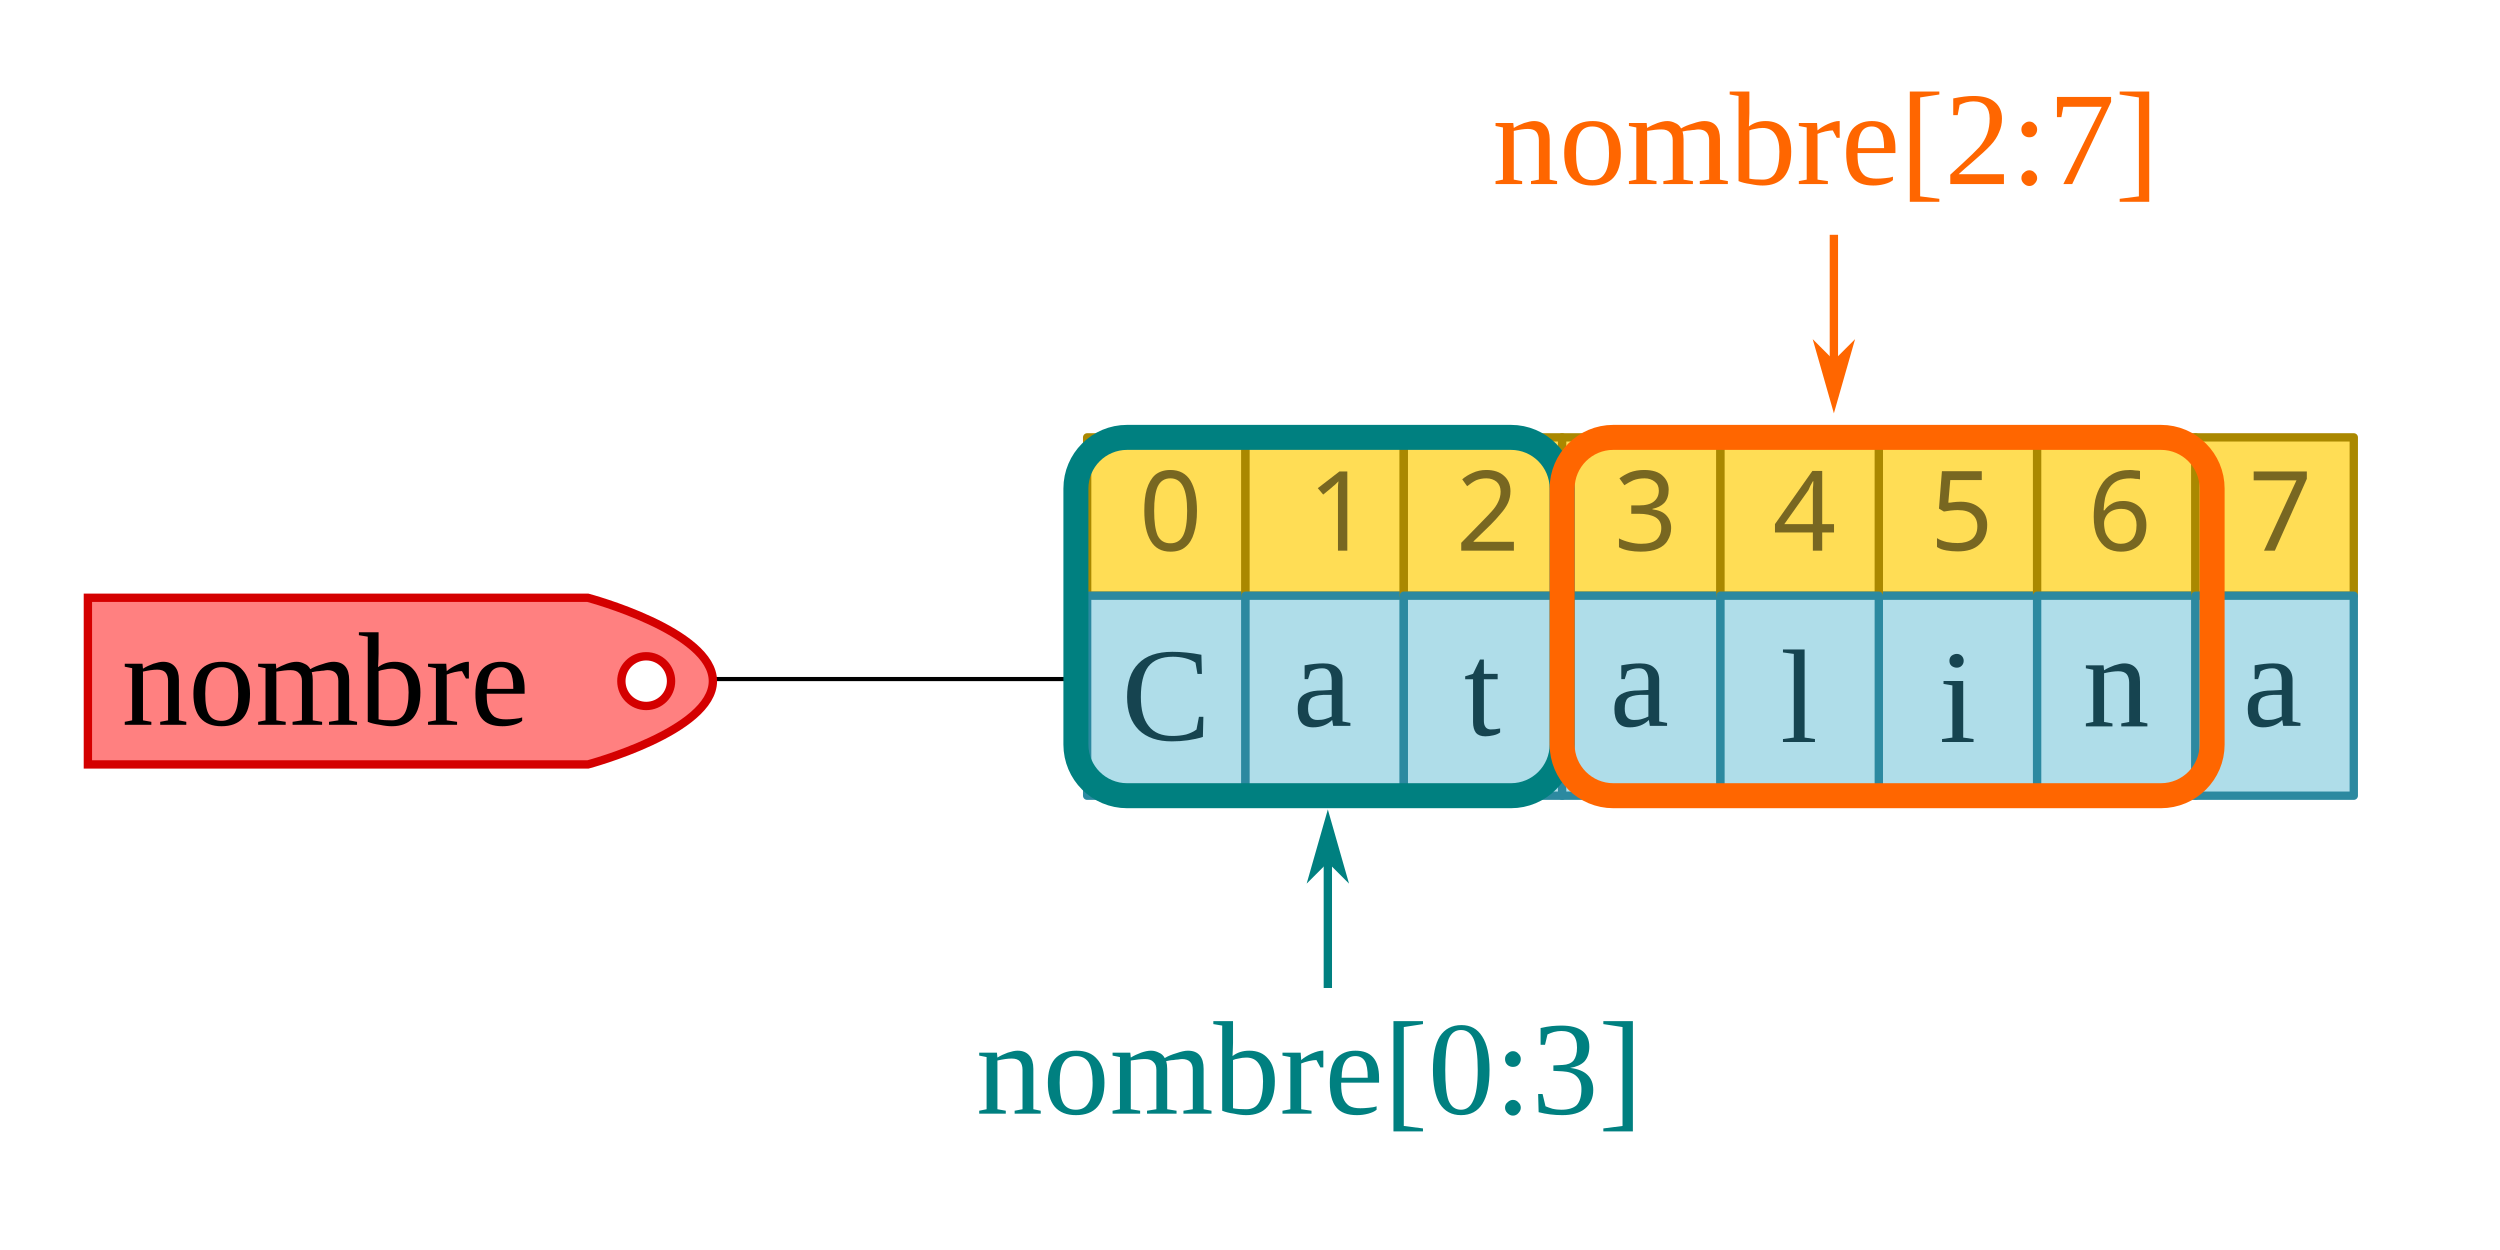
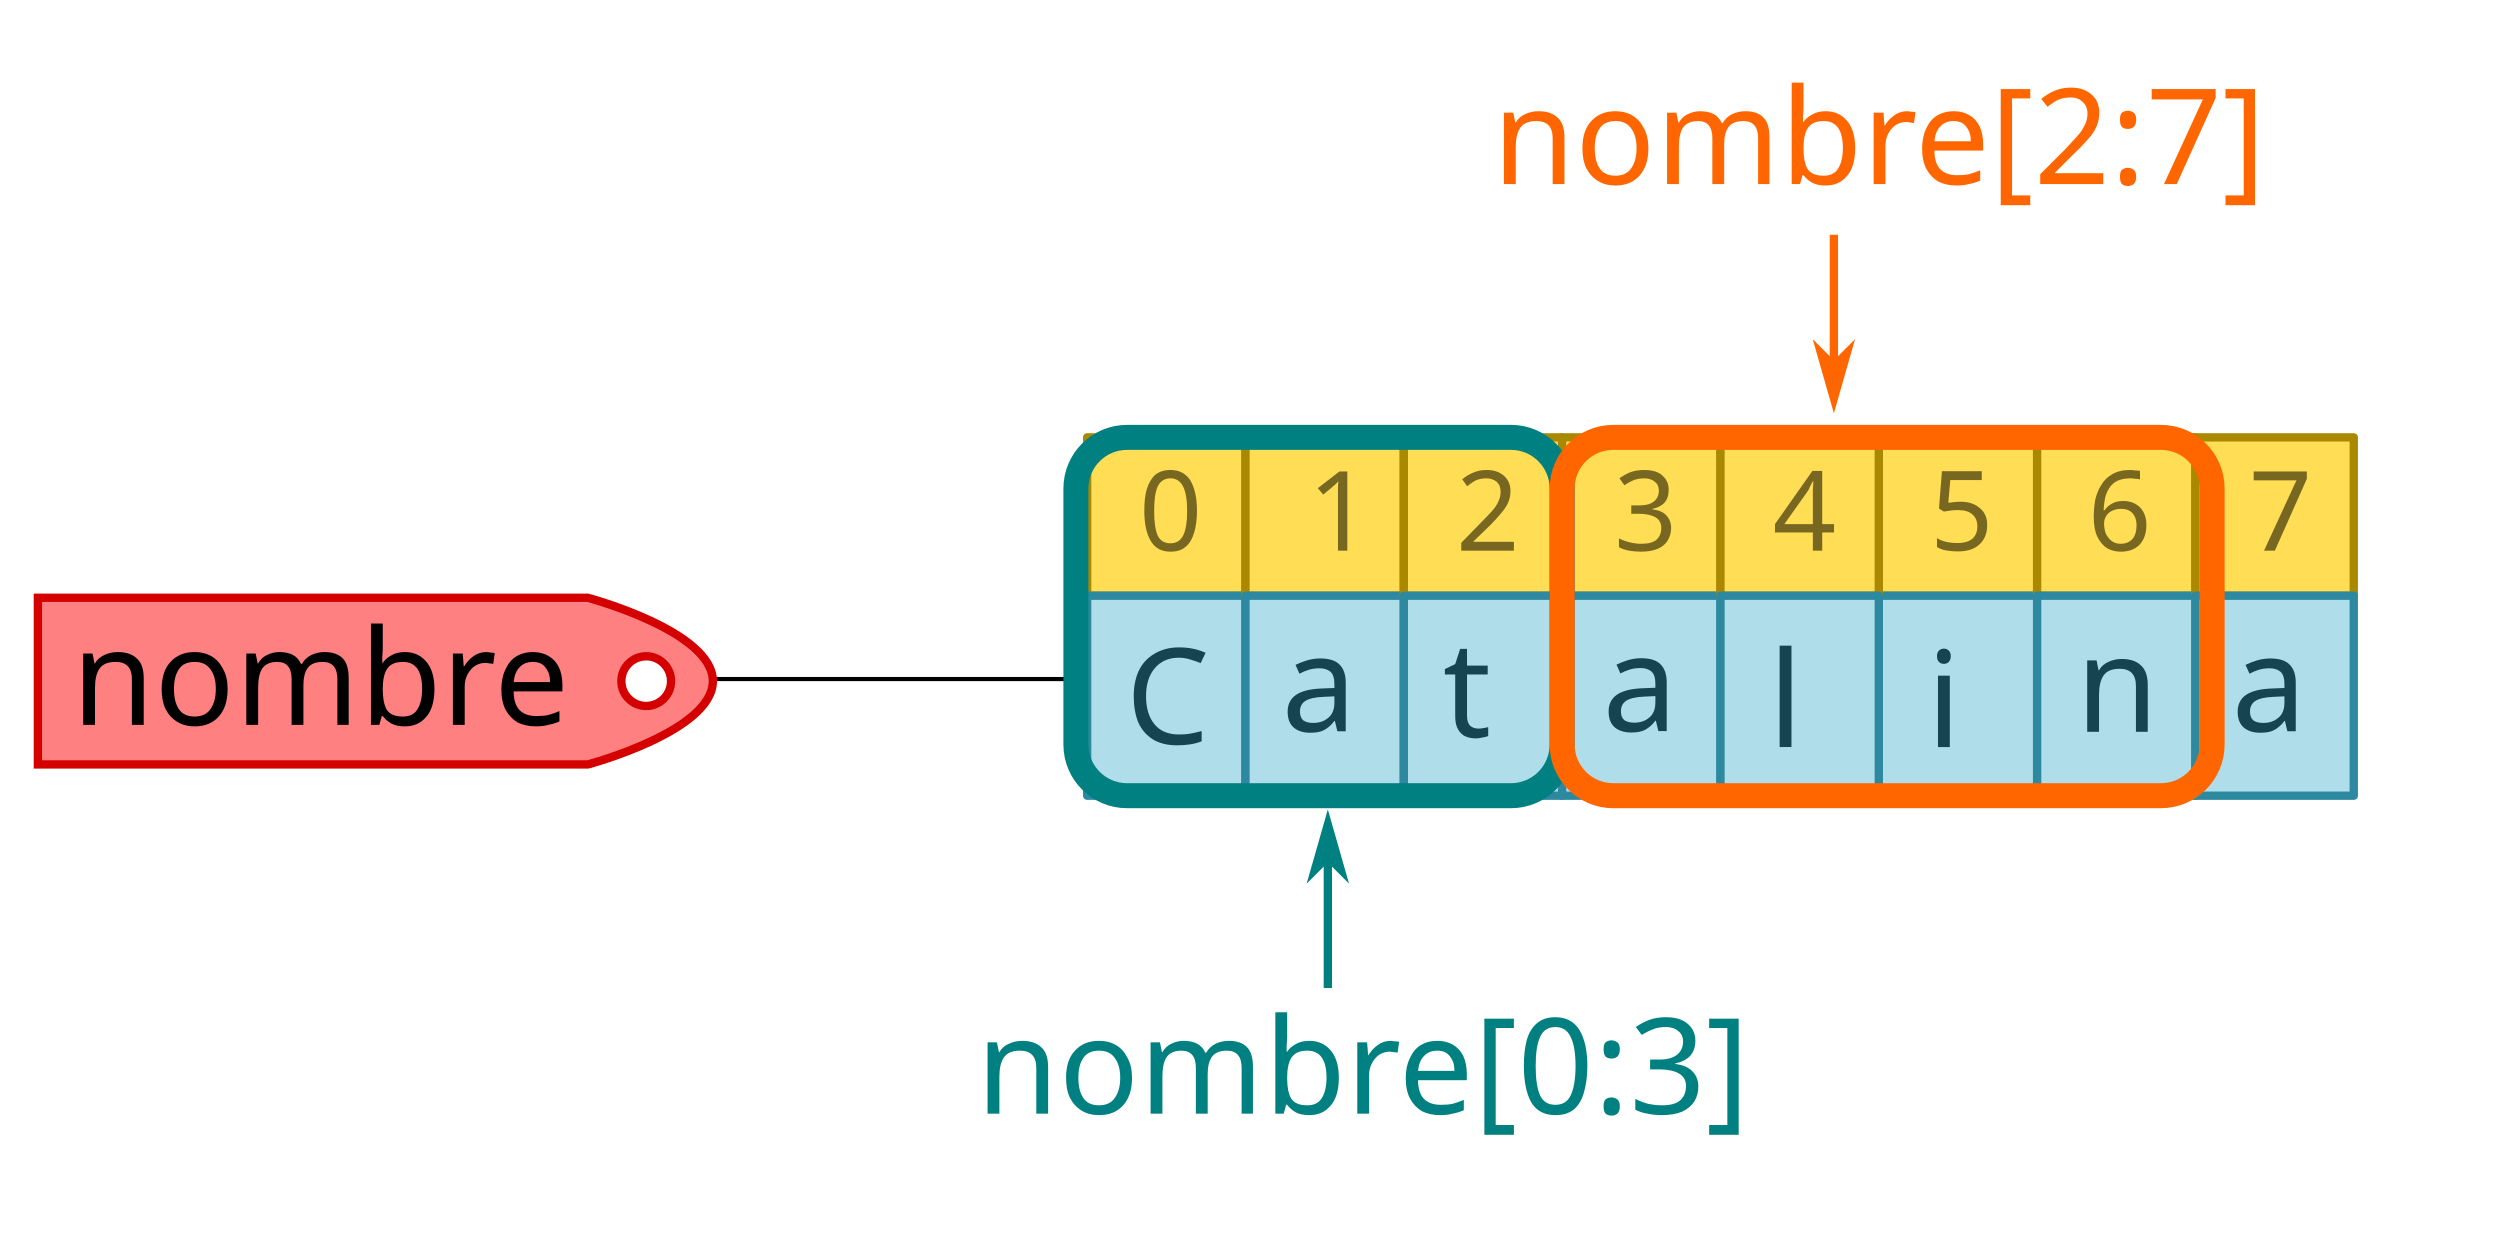
<svg xmlns="http://www.w3.org/2000/svg" id="svg8" version="1.1" viewBox="0 0 79.375 39.688" height="150" width="300">
  <defs id="defs2">
    <marker style="overflow:visible" id="Arrow1Mend" refX="0" refY="0" orient="auto">
      <path transform="matrix(-0.4,0,0,-0.4,-4,0)" style="fill:#ff6600;fill-opacity:1;fill-rule:evenodd;stroke:#ff6600;stroke-width:1pt;stroke-opacity:1" d="M 0,0 5,-5 -12.5,0 5,5 Z" id="path1136" />
    </marker>
    <marker style="overflow:visible" id="Arrow1Lstart" refX="0" refY="0" orient="auto">
      <path transform="matrix(0.8,0,0,0.8,10,0)" style="fill:#000000;fill-opacity:1;fill-rule:evenodd;stroke:#000000;stroke-width:1pt;stroke-opacity:1" d="M 0,0 5,-5 -12.5,0 5,5 Z" id="path1127" />
    </marker>
    <marker orient="auto" refY="0" refX="0" id="Arrow1Mend-0" style="overflow:visible">
      <path id="path1136-2" d="M 0,0 5,-5 -12.5,0 5,5 Z" style="fill:#008080;fill-opacity:1;fill-rule:evenodd;stroke:#008080;stroke-width:1pt;stroke-opacity:1" transform="matrix(-0.4,0,0,-0.4,-4,0)" />
    </marker>
  </defs>
  <g transform="translate(0,-106.5)" id="layer1">
    <flowRoot style="font-style:normal;font-variant:normal;font-weight:normal;font-stretch:normal;font-size:16px;line-height:1.25;font-family:'Times New Roman';-inkscape-font-specification:'Times New Roman, ';letter-spacing:0px;word-spacing:0px;fill:#000000;fill-opacity:1;stroke:none" id="flowRoot2076" xml:space="preserve">
      <flowRegion id="flowRegion2078">
        <rect y="352.304" x="143.442" height="139.401" width="983.889" id="rect2080" />
      </flowRegion>
      <flowPara id="flowPara2082" />
    </flowRoot>
    <flowRoot style="font-style:normal;font-variant:normal;font-weight:normal;font-stretch:normal;font-size:16px;line-height:1.25;font-family:'Times New Roman';-inkscape-font-specification:'Times New Roman, ';letter-spacing:0px;word-spacing:0px;fill:#000000;fill-opacity:1;stroke:none" id="flowRoot2133" xml:space="preserve">
      <flowRegion id="flowRegion2135">
        <rect y="370.487" x="381.838" height="218.193" width="533.361" id="rect2137" />
      </flowRegion>
      <flowPara id="flowPara2139" />
    </flowRoot>
    <g id="g612">
      <path id="path944-8-3" d="M 21.655,128.06 H 49.333" style="fill:none;stroke:#000000;stroke-width:0.132;stroke-linecap:butt;stroke-linejoin:miter;stroke-miterlimit:4;stroke-dasharray:none;stroke-opacity:1" />
-       <path d="m 2.79,125.48 v 5.292 h 15.875 c 0,0 3.969,-1.056 3.969,-2.646 -1e-6,-1.59 -3.969,-2.646 -3.969,-2.646 z m 17.717,1.857 c 0.003,-2e-5 0.006,-2e-5 0.01,0 0.436,1.4e-4 0.789,0.353 0.789,0.789 -1.34e-4,0.435 -0.353,0.788 -0.789,0.789 -0.436,1.6e-4 -0.789,-0.353 -0.789,-0.789 -1.82e-4,-0.432 0.347,-0.784 0.779,-0.789 z" style="fill:#ff8080;stroke:#d40000;stroke-width:0.265px;stroke-linecap:butt;stroke-linejoin:miter;stroke-opacity:1" id="path901-3" />
-       <text id="text907-8" y="129.512" x="3.868" style="font-size:4.233px;line-height:1.25;font-family:'Proxima Nova';-inkscape-font-specification:'Proxima Nova';letter-spacing:0px;word-spacing:0px;stroke-width:0.265" xml:space="preserve">
-         <tspan style="font-style:normal;font-variant:normal;font-weight:normal;font-stretch:normal;font-family:'Times New Roman';-inkscape-font-specification:'Times New Roman, ';stroke-width:0.265" y="129.512" x="3.868" id="tspan905-9">nombre</tspan>
+       <path d="m 1.202,125.48 v 5.292 h 17.462 c 0,0 3.969,-1.056 3.969,-2.646 -1e-6,-1.59 -3.969,-2.646 -3.969,-2.646 z m 19.305,1.857 c 0.003,-2e-5 0.006,-2e-5 0.01,0 0.436,1.4e-4 0.789,0.353 0.789,0.789 -1.34e-4,0.435 -0.353,0.788 -0.789,0.789 -0.436,1.6e-4 -0.789,-0.353 -0.789,-0.789 -1.82e-4,-0.432 0.347,-0.784 0.779,-0.789 z" style="fill:#ff8080;stroke:#d40000;stroke-width:0.265px;stroke-linecap:butt;stroke-linejoin:miter;stroke-opacity:1" id="path901-3" />
+       <text id="text907-8" y="129.512" x="2.281" style="font-size:4.233px;line-height:1.25;font-family:'Proxima Nova';-inkscape-font-specification:'Proxima Nova';letter-spacing:0px;word-spacing:0px;stroke-width:0.265" xml:space="preserve">
+         <tspan style="font-style:normal;font-variant:normal;font-weight:normal;font-stretch:normal;font-family:'Lucida Sans Typewriter';-inkscape-font-specification:'Lucida Sans Typewriter';stroke-width:0.265" y="129.512" x="2.281" id="tspan905-9">nombre</tspan>
      </text>
      <rect ry="0" y="120.387" x="34.517" height="5.027" width="5.027" id="rect861-12-2" style="fill:#ffdd55;stroke:#aa8800;stroke-width:0.265;stroke-linecap:round;stroke-linejoin:round;stroke-miterlimit:4;stroke-dasharray:none" />
      <rect style="fill:#afdde9;stroke:#2c89a0;stroke-width:0.265;stroke-linecap:round;stroke-linejoin:round;stroke-miterlimit:4;stroke-dasharray:none" id="rect861-12" width="5.027" height="6.35" x="34.517" y="125.414" ry="0" />
      <rect style="fill:#ffdd55;stroke:#aa8800;stroke-width:0.265;stroke-linecap:round;stroke-linejoin:round;stroke-miterlimit:4;stroke-dasharray:none" id="rect861-12-2-4" width="5.027" height="5.027" x="39.544" y="120.387" ry="0" />
      <rect ry="0" y="125.414" x="39.544" height="6.35" width="5.027" id="rect861-12-7" style="fill:#afdde9;stroke:#2c89a0;stroke-width:0.265;stroke-linecap:round;stroke-linejoin:round;stroke-miterlimit:4;stroke-dasharray:none" />
      <rect style="fill:#ffdd55;stroke:#aa8800;stroke-width:0.265;stroke-linecap:round;stroke-linejoin:round;stroke-miterlimit:4;stroke-dasharray:none" id="rect861-12-2-8" width="5.027" height="5.027" x="44.571" y="120.387" ry="0" />
      <rect ry="0" y="125.414" x="44.571" height="6.35" width="5.027" id="rect861-12-8" style="fill:#afdde9;stroke:#2c89a0;stroke-width:0.265;stroke-linecap:round;stroke-linejoin:round;stroke-miterlimit:4;stroke-dasharray:none" />
      <rect style="fill:#ffdd55;stroke:#aa8800;stroke-width:0.265;stroke-linecap:round;stroke-linejoin:round;stroke-miterlimit:4;stroke-dasharray:none" id="rect861-12-2-44" width="5.027" height="5.027" x="49.598" y="120.387" ry="0" />
      <rect ry="0" y="125.414" x="49.598" height="6.35" width="5.027" id="rect861-12-6" style="fill:#afdde9;stroke:#2c89a0;stroke-width:0.265;stroke-linecap:round;stroke-linejoin:round;stroke-miterlimit:4;stroke-dasharray:none" />
      <rect style="fill:#ffdd55;stroke:#aa8800;stroke-width:0.265;stroke-linecap:round;stroke-linejoin:round;stroke-miterlimit:4;stroke-dasharray:none" id="rect861-12-2-5" width="5.027" height="5.027" x="59.652" y="120.387" ry="0" />
      <rect ry="0" y="125.414" x="59.652" height="6.35" width="5.027" id="rect861-12-0" style="fill:#afdde9;stroke:#2c89a0;stroke-width:0.265;stroke-linecap:round;stroke-linejoin:round;stroke-miterlimit:4;stroke-dasharray:none" />
      <rect style="fill:#ffdd55;stroke:#aa8800;stroke-width:0.265;stroke-linecap:round;stroke-linejoin:round;stroke-miterlimit:4;stroke-dasharray:none" id="rect861-12-2-6" width="5.027" height="5.027" x="54.625" y="120.387" ry="0" />
      <rect ry="0" y="125.414" x="54.625" height="6.35" width="5.027" id="rect861-12-9" style="fill:#afdde9;stroke:#2c89a0;stroke-width:0.265;stroke-linecap:round;stroke-linejoin:round;stroke-miterlimit:4;stroke-dasharray:none" />
      <rect style="fill:#ffdd55;stroke:#aa8800;stroke-width:0.265;stroke-linecap:round;stroke-linejoin:round;stroke-miterlimit:4;stroke-dasharray:none" id="rect861-12-2-7" width="5.027" height="5.027" x="64.679" y="120.387" ry="0" />
      <rect ry="0" y="125.414" x="64.679" height="6.35" width="5.027" id="rect861-12-5" style="fill:#afdde9;stroke:#2c89a0;stroke-width:0.265;stroke-linecap:round;stroke-linejoin:round;stroke-miterlimit:4;stroke-dasharray:none" />
      <rect style="fill:#ffdd55;stroke:#aa8800;stroke-width:0.265;stroke-linecap:round;stroke-linejoin:round;stroke-miterlimit:4;stroke-dasharray:none" id="rect861-12-2-1" width="5.027" height="5.027" x="69.706" y="120.387" ry="0" />
      <rect ry="0" y="125.414" x="69.706" height="6.35" width="5.027" id="rect861-12-67" style="fill:#afdde9;stroke:#2c89a0;stroke-width:0.265;stroke-linecap:round;stroke-linejoin:round;stroke-miterlimit:4;stroke-dasharray:none" />
      <text id="text294" y="123.986" x="36.162" style="font-size:4.233px;line-height:1.25;font-family:'Times New Roman';-inkscape-font-specification:'Times New Roman, ';letter-spacing:0px;word-spacing:0px;fill:#786721;stroke-width:0.265" xml:space="preserve">
        <tspan style="font-style:normal;font-variant:normal;font-weight:normal;font-stretch:normal;font-size:3.528px;font-family:'Solid Edge ANSI';-inkscape-font-specification:'Solid Edge ANSI';fill:#786721;stroke-width:0.265" y="123.986" x="36.162" id="tspan292">0</tspan>
      </text>
-       <text xml:space="preserve" style="font-size:4.233px;line-height:1.25;font-family:'Times New Roman';-inkscape-font-specification:'Times New Roman, ';letter-spacing:0px;word-spacing:0px;fill:#164450;stroke-width:0.265" x="35.615" y="129.99" id="text330">
-         <tspan id="tspan328" x="35.615" y="129.99" style="fill:#164450;stroke-width:0.265">C</tspan>
+       <text xml:space="preserve" style="font-size:4.233px;line-height:1.25;font-family:'Times New Roman';-inkscape-font-specification:'Times New Roman, ';letter-spacing:0px;word-spacing:0px;fill:#164450;stroke-width:0.265" x="35.731" y="130.118" id="text330">
+         <tspan id="tspan328" x="35.731" y="130.118" style="font-style:normal;font-variant:normal;font-weight:normal;font-stretch:normal;font-family:'Lucida Sans Typewriter';-inkscape-font-specification:'Lucida Sans Typewriter';fill:#164450;stroke-width:0.265">C</tspan>
      </text>
-       <text xml:space="preserve" style="font-size:4.233px;line-height:1.25;font-family:'Times New Roman';-inkscape-font-specification:'Times New Roman, ';letter-spacing:0px;word-spacing:0px;fill:#164450;stroke-width:0.265" x="41.047" y="129.544" id="text413">
-         <tspan id="tspan411" x="41.047" y="129.544" style="fill:#164450;stroke-width:0.265">a</tspan>
+       <text xml:space="preserve" style="font-size:4.233px;line-height:1.25;font-family:'Times New Roman';-inkscape-font-specification:'Times New Roman, ';letter-spacing:0px;word-spacing:0px;fill:#164450;stroke-width:0.265" x="40.695" y="129.716" id="text413">
+         <tspan id="tspan411" x="40.695" y="129.716" style="font-style:normal;font-variant:normal;font-weight:normal;font-stretch:normal;font-family:'Lucida Sans Typewriter';-inkscape-font-specification:'Lucida Sans Typewriter';fill:#164450;stroke-width:0.265">a</tspan>
      </text>
-       <text xml:space="preserve" style="font-size:4.233px;line-height:1.25;font-family:'Times New Roman';-inkscape-font-specification:'Times New Roman, ';letter-spacing:0px;word-spacing:0px;fill:#164450;stroke-width:0.265" x="46.473" y="129.831" id="text417">
-         <tspan id="tspan415" x="46.473" y="129.831" style="fill:#164450;stroke-width:0.265">t</tspan>
+       <text xml:space="preserve" style="font-size:4.233px;line-height:1.25;font-family:'Times New Roman';-inkscape-font-specification:'Times New Roman, ';letter-spacing:0px;word-spacing:0px;fill:#164450;stroke-width:0.265" x="45.811" y="129.901" id="text417">
+         <tspan id="tspan415" x="45.811" y="129.901" style="font-style:normal;font-variant:normal;font-weight:normal;font-stretch:normal;font-family:'Lucida Sans Typewriter';-inkscape-font-specification:'Lucida Sans Typewriter';fill:#164450;stroke-width:0.265">t</tspan>
      </text>
-       <text xml:space="preserve" style="font-size:4.233px;line-height:1.25;font-family:'Times New Roman';-inkscape-font-specification:'Times New Roman, ';letter-spacing:0px;word-spacing:0px;fill:#164450;stroke-width:0.265" x="51.101" y="129.544" id="text421">
-         <tspan id="tspan419" x="51.101" y="129.544" style="fill:#164450;stroke-width:0.265">a</tspan>
+       <text xml:space="preserve" style="font-size:4.233px;line-height:1.25;font-family:'Times New Roman';-inkscape-font-specification:'Times New Roman, ';letter-spacing:0px;word-spacing:0px;fill:#164450;stroke-width:0.265" x="50.888" y="129.71" id="text421">
+         <tspan id="tspan419" x="50.888" y="129.71" style="font-style:normal;font-variant:normal;font-weight:normal;font-stretch:normal;font-family:'Lucida Sans Unicode';-inkscape-font-specification:'Lucida Sans Unicode';fill:#164450;stroke-width:0.265">a</tspan>
      </text>
-       <text xml:space="preserve" style="font-size:4.233px;line-height:1.25;font-family:'Times New Roman';-inkscape-font-specification:'Times New Roman, ';letter-spacing:0px;word-spacing:0px;fill:#164450;stroke-width:0.265" x="56.531" y="130.058" id="text425">
-         <tspan id="tspan423" x="56.531" y="130.058" style="fill:#164450;stroke-width:0.265">l</tspan>
+       <text xml:space="preserve" style="font-size:4.233px;line-height:1.25;font-family:'Times New Roman';-inkscape-font-specification:'Times New Roman, ';letter-spacing:0px;word-spacing:0px;fill:#164450;stroke-width:0.265" x="56.143" y="130.221" id="text425">
+         <tspan id="tspan423" x="56.143" y="130.221" style="font-style:normal;font-variant:normal;font-weight:normal;font-stretch:normal;font-family:'Lucida Sans Typewriter';-inkscape-font-specification:'Lucida Sans Typewriter';fill:#164450;stroke-width:0.265">l</tspan>
      </text>
-       <text xml:space="preserve" style="font-size:4.233px;line-height:1.25;font-family:'Times New Roman';-inkscape-font-specification:'Times New Roman, ';letter-spacing:0px;word-spacing:0px;fill:#164450;stroke-width:0.265" x="61.567" y="130.058" id="text429">
-         <tspan id="tspan427" x="61.567" y="130.058" style="fill:#164450;stroke-width:0.265">i</tspan>
+       <text xml:space="preserve" style="font-size:4.233px;line-height:1.25;font-family:'Times New Roman';-inkscape-font-specification:'Times New Roman, ';letter-spacing:0px;word-spacing:0px;fill:#164450;stroke-width:0.265" x="61.17" y="130.221" id="text429">
+         <tspan id="tspan427" x="61.17" y="130.221" style="font-style:normal;font-variant:normal;font-weight:normal;font-stretch:normal;font-family:'Lucida Sans Typewriter';-inkscape-font-specification:'Lucida Sans Typewriter';fill:#164450;stroke-width:0.265">i</tspan>
      </text>
-       <text xml:space="preserve" style="font-size:4.233px;line-height:1.25;font-family:'Times New Roman';-inkscape-font-specification:'Times New Roman, ';letter-spacing:0px;word-spacing:0px;fill:#164450;stroke-width:0.265" x="66.131" y="129.563" id="text433">
-         <tspan id="tspan431" x="66.131" y="129.563" style="fill:#164450;stroke-width:0.265">n</tspan>
+       <text xml:space="preserve" style="font-size:4.233px;line-height:1.25;font-family:'Times New Roman';-inkscape-font-specification:'Times New Roman, ';letter-spacing:0px;word-spacing:0px;fill:#164450;stroke-width:0.265" x="65.911" y="129.736" id="text433">
+         <tspan id="tspan431" x="65.911" y="129.736" style="font-style:normal;font-variant:normal;font-weight:normal;font-stretch:normal;font-family:'Lucida Sans Typewriter';-inkscape-font-specification:'Lucida Sans Typewriter';fill:#164450;stroke-width:0.265">n</tspan>
      </text>
-       <text xml:space="preserve" style="font-size:4.233px;line-height:1.25;font-family:'Times New Roman';-inkscape-font-specification:'Times New Roman, ';letter-spacing:0px;word-spacing:0px;fill:#164450;stroke-width:0.265" x="71.209" y="129.544" id="text437">
-         <tspan id="tspan435" x="71.209" y="129.544" style="fill:#164450;stroke-width:0.265">a</tspan>
+       <text xml:space="preserve" style="font-size:4.233px;line-height:1.25;font-family:'Times New Roman';-inkscape-font-specification:'Times New Roman, ';letter-spacing:0px;word-spacing:0px;fill:#164450;stroke-width:0.265" x="70.858" y="129.716" id="text437">
+         <tspan id="tspan435" x="70.858" y="129.716" style="font-style:normal;font-variant:normal;font-weight:normal;font-stretch:normal;font-family:'Lucida Sans Typewriter';-inkscape-font-specification:'Lucida Sans Typewriter';fill:#164450;stroke-width:0.265">a</tspan>
      </text>
      <text xml:space="preserve" style="font-size:3.528px;line-height:1.25;font-family:'Solid Edge ANSI';-inkscape-font-specification:'Solid Edge ANSI';letter-spacing:0px;word-spacing:0px;fill:#786721;stroke-width:0.265" x="41.528" y="123.984" id="text453">
        <tspan id="tspan451" x="41.528" y="123.984" style="fill:#786721;stroke-width:0.265">1</tspan>
      </text>
      <text xml:space="preserve" style="font-size:3.528px;line-height:1.25;font-family:'Solid Edge ANSI';-inkscape-font-specification:'Solid Edge ANSI';letter-spacing:0px;word-spacing:0px;fill:#786721;stroke-width:0.265" x="46.224" y="123.988" id="text457">
        <tspan id="tspan455" x="46.224" y="123.988" style="fill:#786721;stroke-width:0.265">2</tspan>
      </text>
      <text xml:space="preserve" style="font-size:3.528px;line-height:1.25;font-family:'Solid Edge ANSI';-inkscape-font-specification:'Solid Edge ANSI';letter-spacing:0px;word-spacing:0px;fill:#786721;stroke-width:0.265" x="51.247" y="123.983" id="text461">
        <tspan id="tspan459" x="51.247" y="123.983" style="fill:#786721;stroke-width:0.265">3</tspan>
      </text>
      <text xml:space="preserve" style="font-size:3.528px;line-height:1.25;font-family:'Solid Edge ANSI';-inkscape-font-specification:'Solid Edge ANSI';letter-spacing:0px;word-spacing:0px;fill:#786721;stroke-width:0.265" x="56.278" y="123.985" id="text465">
        <tspan id="tspan463" x="56.278" y="123.985" style="fill:#786721;stroke-width:0.265">4</tspan>
      </text>
      <text xml:space="preserve" style="font-size:3.528px;line-height:1.25;font-family:'Solid Edge ANSI';-inkscape-font-specification:'Solid Edge ANSI';letter-spacing:0px;word-spacing:0px;fill:#786721;stroke-width:0.265" x="61.282" y="123.976" id="text469">
        <tspan id="tspan467" x="61.282" y="123.976" style="fill:#786721;stroke-width:0.265">5</tspan>
      </text>
      <text xml:space="preserve" style="font-size:3.528px;line-height:1.25;font-family:'Solid Edge ANSI';-inkscape-font-specification:'Solid Edge ANSI';letter-spacing:0px;word-spacing:0px;fill:#786721;stroke-width:0.265" x="66.288" y="123.985" id="text473">
        <tspan id="tspan471" x="66.288" y="123.985" style="fill:#786721;stroke-width:0.265">6</tspan>
      </text>
      <text xml:space="preserve" style="font-size:3.528px;line-height:1.25;font-family:'Solid Edge ANSI';-inkscape-font-specification:'Solid Edge ANSI';letter-spacing:0px;word-spacing:0px;fill:#786721;stroke-width:0.265" x="71.4" y="123.981" id="text477">
        <tspan id="tspan475" x="71.4" y="123.981" style="fill:#786721;stroke-width:0.265">7</tspan>
      </text>
      <text xml:space="preserve" style="font-size:4.233px;line-height:1.25;font-family:'Proxima Nova';-inkscape-font-specification:'Proxima Nova';letter-spacing:0px;word-spacing:0px;fill:#008080;stroke-width:0.265" x="30.997" y="141.858" id="text907-8-9">
-         <tspan id="tspan905-9-6" x="30.997" y="141.858" style="font-style:normal;font-variant:normal;font-weight:normal;font-stretch:normal;font-family:'Times New Roman';-inkscape-font-specification:'Times New Roman, ';fill:#008080;stroke-width:0.265">nombre[0:3]</tspan>
+         <tspan id="tspan905-9-6" x="30.997" y="141.858" style="font-style:normal;font-variant:normal;font-weight:normal;font-stretch:normal;font-family:'Lucida Sans Typewriter';-inkscape-font-specification:'Lucida Sans Typewriter';fill:#008080;stroke-width:0.265">nombre[0:3]</tspan>
      </text>
      <text id="text907-8-9-8" y="112.341" x="47.389" style="font-size:4.233px;line-height:1.25;font-family:'Proxima Nova';-inkscape-font-specification:'Proxima Nova';letter-spacing:0px;word-spacing:0px;fill:#ff6600;stroke-width:0.265" xml:space="preserve">
-         <tspan style="font-style:normal;font-variant:normal;font-weight:normal;font-stretch:normal;font-family:'Times New Roman';-inkscape-font-specification:'Times New Roman, ';fill:#ff6600;stroke-width:0.265" y="112.341" x="47.389" id="tspan905-9-6-5">nombre[2:7]</tspan>
+         <tspan style="font-style:normal;font-variant:normal;font-weight:normal;font-stretch:normal;font-family:'Lucida Sans Typewriter';-inkscape-font-specification:'Lucida Sans Typewriter';fill:#ff6600;stroke-width:0.265" y="112.341" x="47.389" id="tspan905-9-6-5">nombre[2:7]</tspan>
      </text>
      <rect ry="1.625" y="120.387" x="34.16" height="11.377" width="15.438" id="rect285" style="opacity:1;fill:none;stroke:#008080;stroke-width:0.794;stroke-linecap:round;stroke-linejoin:round;stroke-miterlimit:4;stroke-dasharray:none" />
      <rect style="opacity:1;fill:none;stroke:#ff6600;stroke-width:0.794;stroke-linecap:round;stroke-linejoin:round;stroke-miterlimit:4;stroke-dasharray:none" id="rect285-6" width="20.637" height="11.377" x="49.598" y="120.387" ry="1.625" />
      <path id="path1125" d="m 58.226,113.955 v 5.146" style="fill:none;stroke:#ff6600;stroke-width:0.265;stroke-linecap:butt;stroke-linejoin:miter;stroke-miterlimit:4;stroke-dasharray:none;stroke-opacity:1;marker-end:url(#Arrow1Mend)" />
      <path style="fill:none;stroke:#008080;stroke-width:0.265;stroke-linecap:butt;stroke-linejoin:miter;stroke-miterlimit:4;stroke-dasharray:none;stroke-opacity:1;marker-end:url(#Arrow1Mend-0)" d="m 42.159,137.869 v -5.146" id="path1125-5" />
    </g>
  </g>
</svg>
